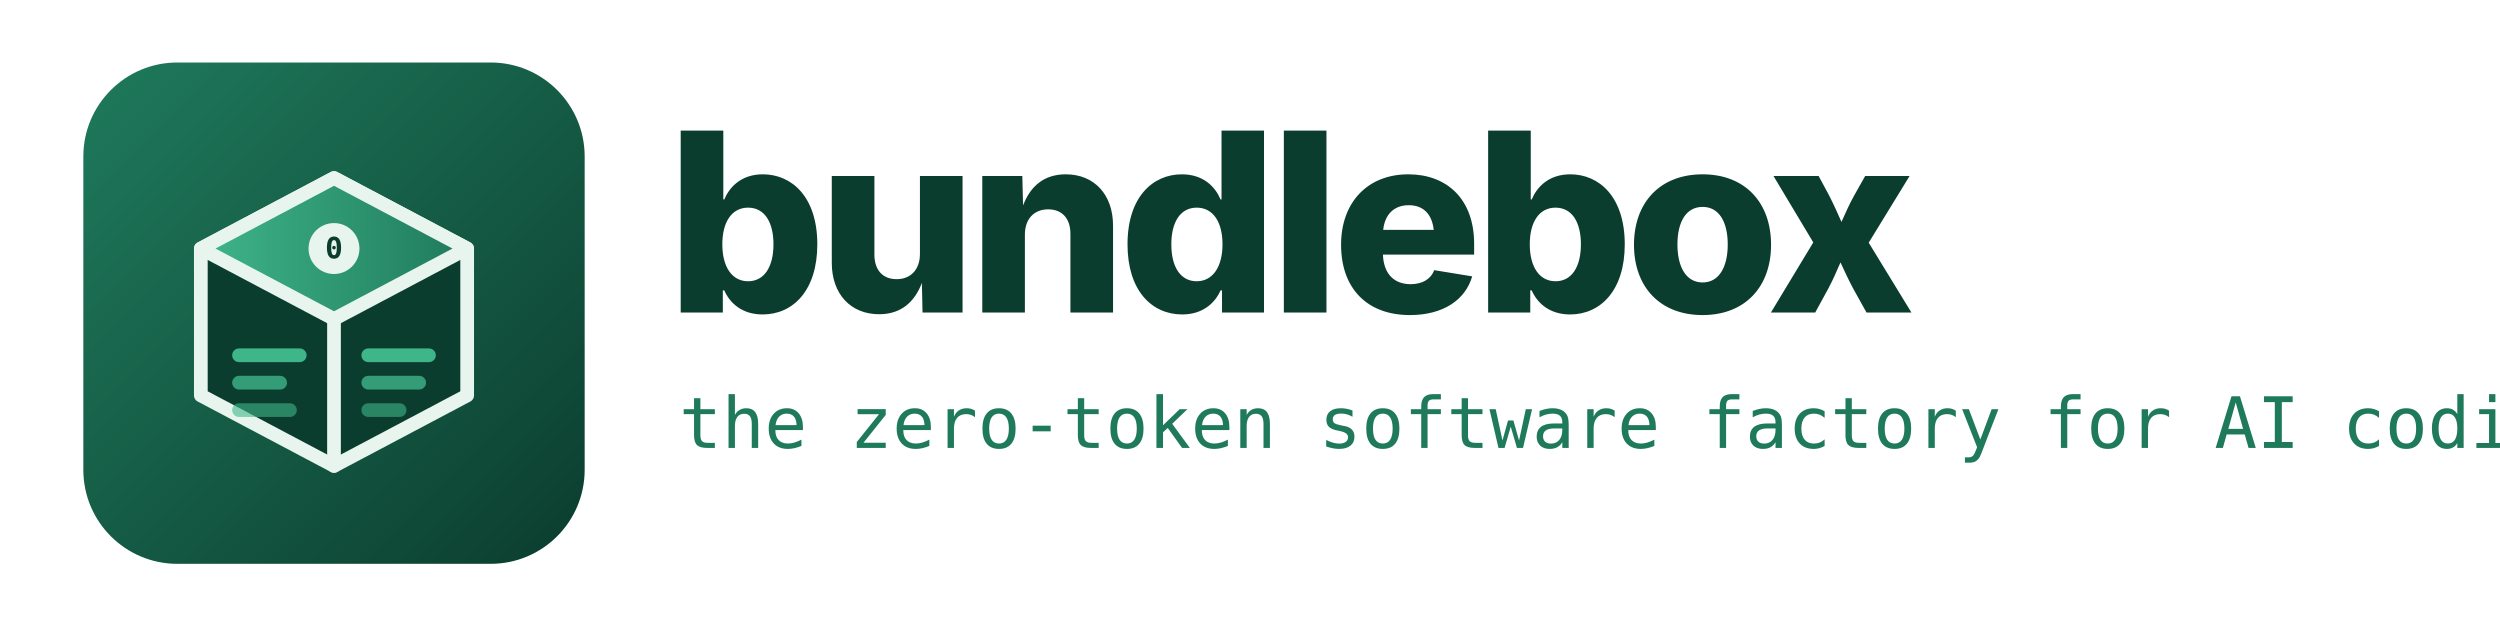
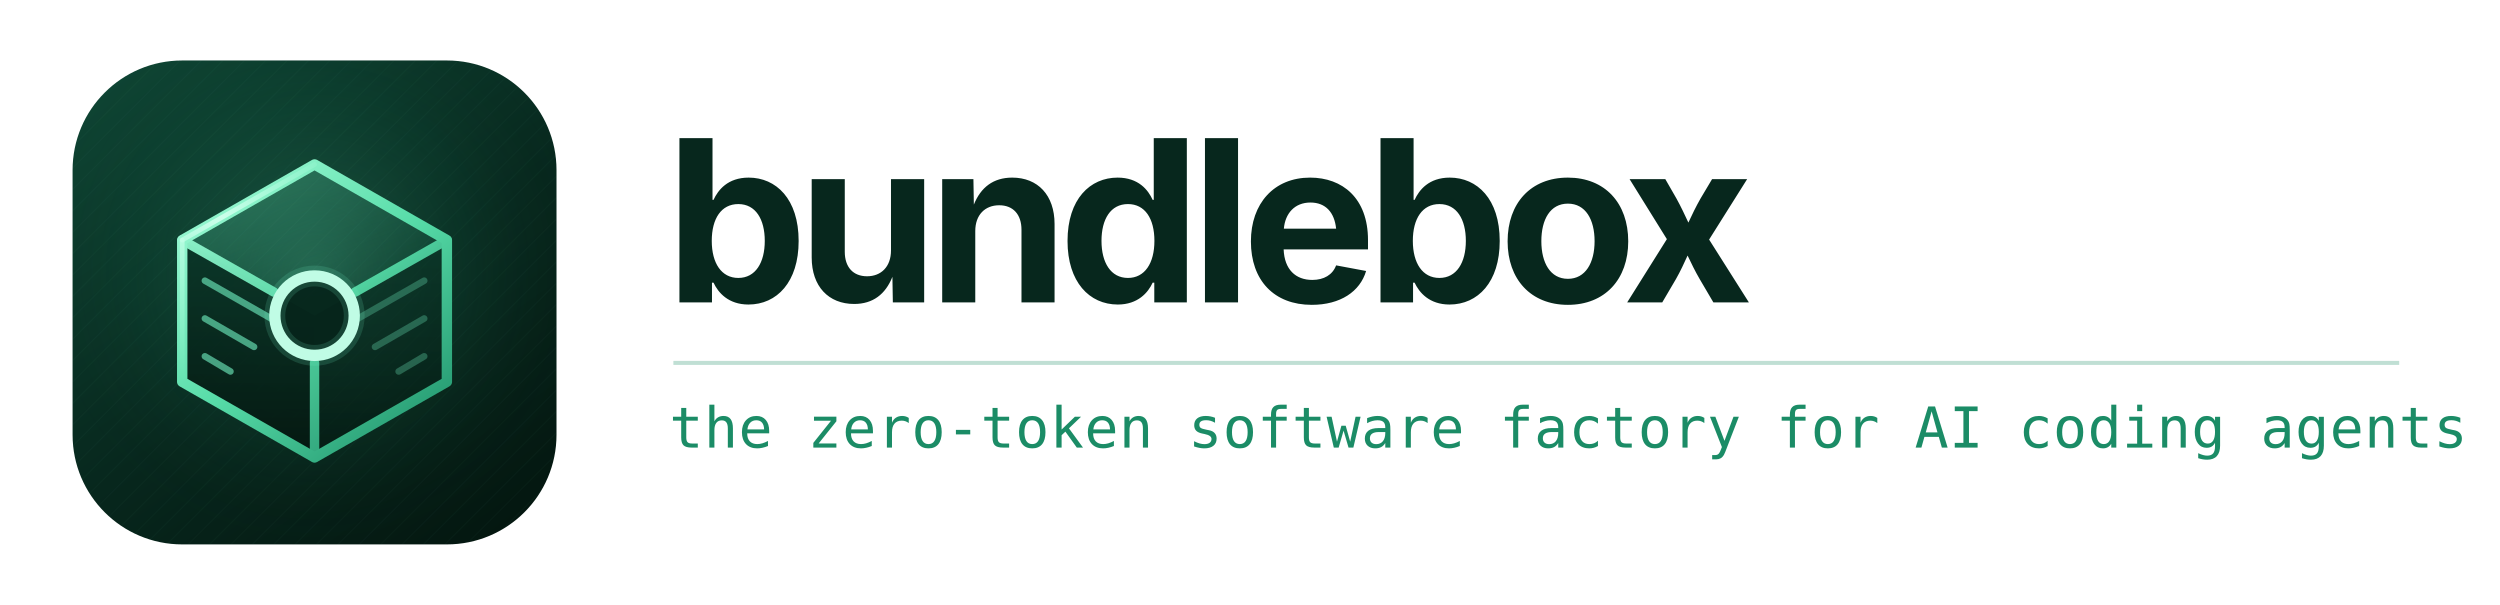
- <svg xmlns="http://www.w3.org/2000/svg" viewBox="0 0 1200 300" width="1200" height="300" role="img" aria-label="bundlebox — the zero-token software factory">
+ <svg xmlns="http://www.w3.org/2000/svg" viewBox="0 0 1240 300" width="1240" height="300" role="img" aria-label="bundlebox — the zero-token software factory for AI coding agents">
  <defs>
-     <linearGradient id="g" x1="0" y1="0" x2="1" y2="1">
-       <stop offset="0" stop-color="#1F7A5C" />
-       <stop offset="1" stop-color="#0B3D2E" />
+     <linearGradient id="bb-field" x1="0.15" y1="0" x2="0.85" y2="1">
+       <stop offset="0" stop-color="#0E4433" />
+       <stop offset="0.55" stop-color="#07271D" />
+       <stop offset="1" stop-color="#041710" />
    </linearGradient>
-     <linearGradient id="lid" x1="0" y1="0" x2="1" y2="0">
-       <stop offset="0" stop-color="#3FB58A" />
-       <stop offset="1" stop-color="#1F7A5C" />
+     <pattern id="bb-weave" width="16" height="16" patternUnits="userSpaceOnUse" patternTransform="rotate(45)">
+       <line x1="0" y1="0" x2="0" y2="16" stroke="#6FEFC0" stroke-width="1" stroke-opacity="0.055" />
+     </pattern>
+     <radialGradient id="bb-glow" cx="0.5" cy="0.44" r="0.58">
+       <stop offset="0" stop-color="#6FEFC0" stop-opacity="0.22" />
+       <stop offset="0.6" stop-color="#2AA179" stop-opacity="0.07" />
+       <stop offset="1" stop-color="#041710" stop-opacity="0" />
+     </radialGradient>
+     <linearGradient id="bb-edge" gradientUnits="userSpaceOnUse" x1="116" y1="110" x2="396" y2="420">
+       <stop offset="0" stop-color="#A8FFDC" />
+       <stop offset="0.5" stop-color="#57DCA8" />
+       <stop offset="1" stop-color="#1B8C66" />
+     </linearGradient>
+     <linearGradient id="bb-lid" x1="0.2" y1="0" x2="0.9" y2="1">
+       <stop offset="0" stop-color="#6FEFC0" stop-opacity="0.30" />
+       <stop offset="1" stop-color="#1B8C66" stop-opacity="0.07" />
+     </linearGradient>
+     <linearGradient id="bb-faceR" x1="0" y1="0" x2="0" y2="1">
+       <stop offset="0" stop-color="#0A3527" stop-opacity="0.85" />
+       <stop offset="1" stop-color="#041710" stop-opacity="0.95" />
+     </linearGradient>
+     <linearGradient id="bb-rim" gradientUnits="userSpaceOnUse" x1="116" y1="340" x2="300" y2="110">
+       <stop offset="0" stop-color="#A8FFDC" stop-opacity="0" />
+       <stop offset="0.55" stop-color="#CFFFEC" stop-opacity="0.95" />
+       <stop offset="1" stop-color="#A8FFDC" stop-opacity="0" />
    </linearGradient>
  </defs>
-   <g transform="translate(40,30) scale(0.47)">
-     <rect width="512" height="512" rx="96" fill="url(#g)" />
-     <path d="M256 118 L392 190 L392 340 L256 412 L120 340 L120 190 Z" fill="#0B3D2E" stroke="#E8F5EE" stroke-width="14" stroke-linejoin="round" />
-     <path d="M256 118 L392 190 L256 262 L120 190 Z" fill="url(#lid)" stroke="#E8F5EE" stroke-width="14" stroke-linejoin="round" />
-     <path d="M256 262 L256 412" stroke="#E8F5EE" stroke-width="14" stroke-linecap="round" />
-     <rect x="152" y="292" width="76" height="14" rx="7" fill="#3FB58A" />
-     <rect x="152" y="320" width="56" height="14" rx="7" fill="#3FB58A" opacity="0.8" />
-     <rect x="152" y="348" width="66" height="14" rx="7" fill="#3FB58A" opacity="0.6" />
-     <rect x="284" y="292" width="76" height="14" rx="7" fill="#3FB58A" />
-     <rect x="284" y="320" width="66" height="14" rx="7" fill="#3FB58A" opacity="0.8" />
-     <rect x="284" y="348" width="46" height="14" rx="7" fill="#3FB58A" opacity="0.6" />
-     <circle cx="256" cy="190" r="26" fill="#E8F5EE" />
-     <text x="256" y="200" font-family="ui-monospace, Menlo, monospace" font-size="30" font-weight="700" text-anchor="middle" fill="#0B3D2E">0</text>
+   <g transform="translate(36,30) scale(0.4688)">
+     <rect width="512" height="512" rx="116" fill="url(#bb-field)" />
+     <rect width="512" height="512" rx="116" fill="url(#bb-weave)" />
+     <rect width="512" height="512" rx="116" fill="url(#bb-glow)" />
+     <g fill="none" stroke-linejoin="round" stroke-linecap="round">
+       <path d="M116 190 L256 270 L256 420 L116 340 Z" fill="url(#bb-faceR)" />
+       <path d="M396 190 L396 340 L256 420 L256 270 Z" fill="url(#bb-faceR)" fill-opacity="0.72" />
+       <path d="M256 110 L396 190 L256 270 L116 190 Z" fill="url(#bb-lid)" />
+       <g stroke="#6FEFC0" stroke-width="7" opacity="0.62">
+         <path d="M140 233 L217 277" />
+         <path d="M140 273 L192 303" />
+         <path d="M140 313 L167 329" />
+       </g>
+       <g stroke="#6FEFC0" stroke-width="7" opacity="0.30">
+         <path d="M372 233 L295 277" />
+         <path d="M372 273 L320 303" />
+         <path d="M372 313 L345 329" />
+       </g>
+       <g stroke="url(#bb-edge)" stroke-width="10" opacity="0.95">
+         <path d="M213 245 L116 190" />
+         <path d="M299 245 L396 190" />
+         <path d="M256 320 L256 420" />
+       </g>
+       <path d="M256 110 L396 190 L396 340 L256 420 L116 340 L116 190 Z" stroke="url(#bb-edge)" stroke-width="11" />
+       <g stroke="url(#bb-rim)" stroke-width="5">
+         <path d="M116 190 L256 110" />
+         <path d="M116 190 L116 340" />
+       </g>
+       <circle cx="256" cy="270" r="42" fill="#06241B" fill-opacity="0.92" stroke="none" />
+       <circle cx="256" cy="270" r="42" stroke="#CFFFEC" stroke-width="12" />
+       <circle cx="256" cy="270" r="42" stroke="#6FEFC0" stroke-width="22" opacity="0.16" />
+     </g>
  </g>
-   <text x="320" y="150" font-family="Inter, ui-sans-serif, system-ui, sans-serif" font-size="120" font-weight="800" fill="#0B3D2E" letter-spacing="-4">bundlebox</text>
-   <text x="326" y="215" font-family="ui-monospace, Menlo, monospace" font-size="34" fill="#1F7A5C">the zero-token software factory for AI coding agents</text>
+   <g font-family="Inter, ui-sans-serif, system-ui, -apple-system, Segoe UI, sans-serif">
+     <text x="330" y="150" font-size="112" font-weight="700" letter-spacing="-5" fill="#07271D">bundlebox</text>
+   </g>
+   <line x1="334" y1="180" x2="1190" y2="180" stroke="#1B8C66" stroke-width="2" opacity="0.28" />
+   <text x="332" y="222" font-family="ui-monospace, SFMono-Regular, Menlo, Consolas, monospace" font-size="28" letter-spacing="0.3" fill="#1B8C66">the zero-token software factory for AI coding agents</text>
</svg>
